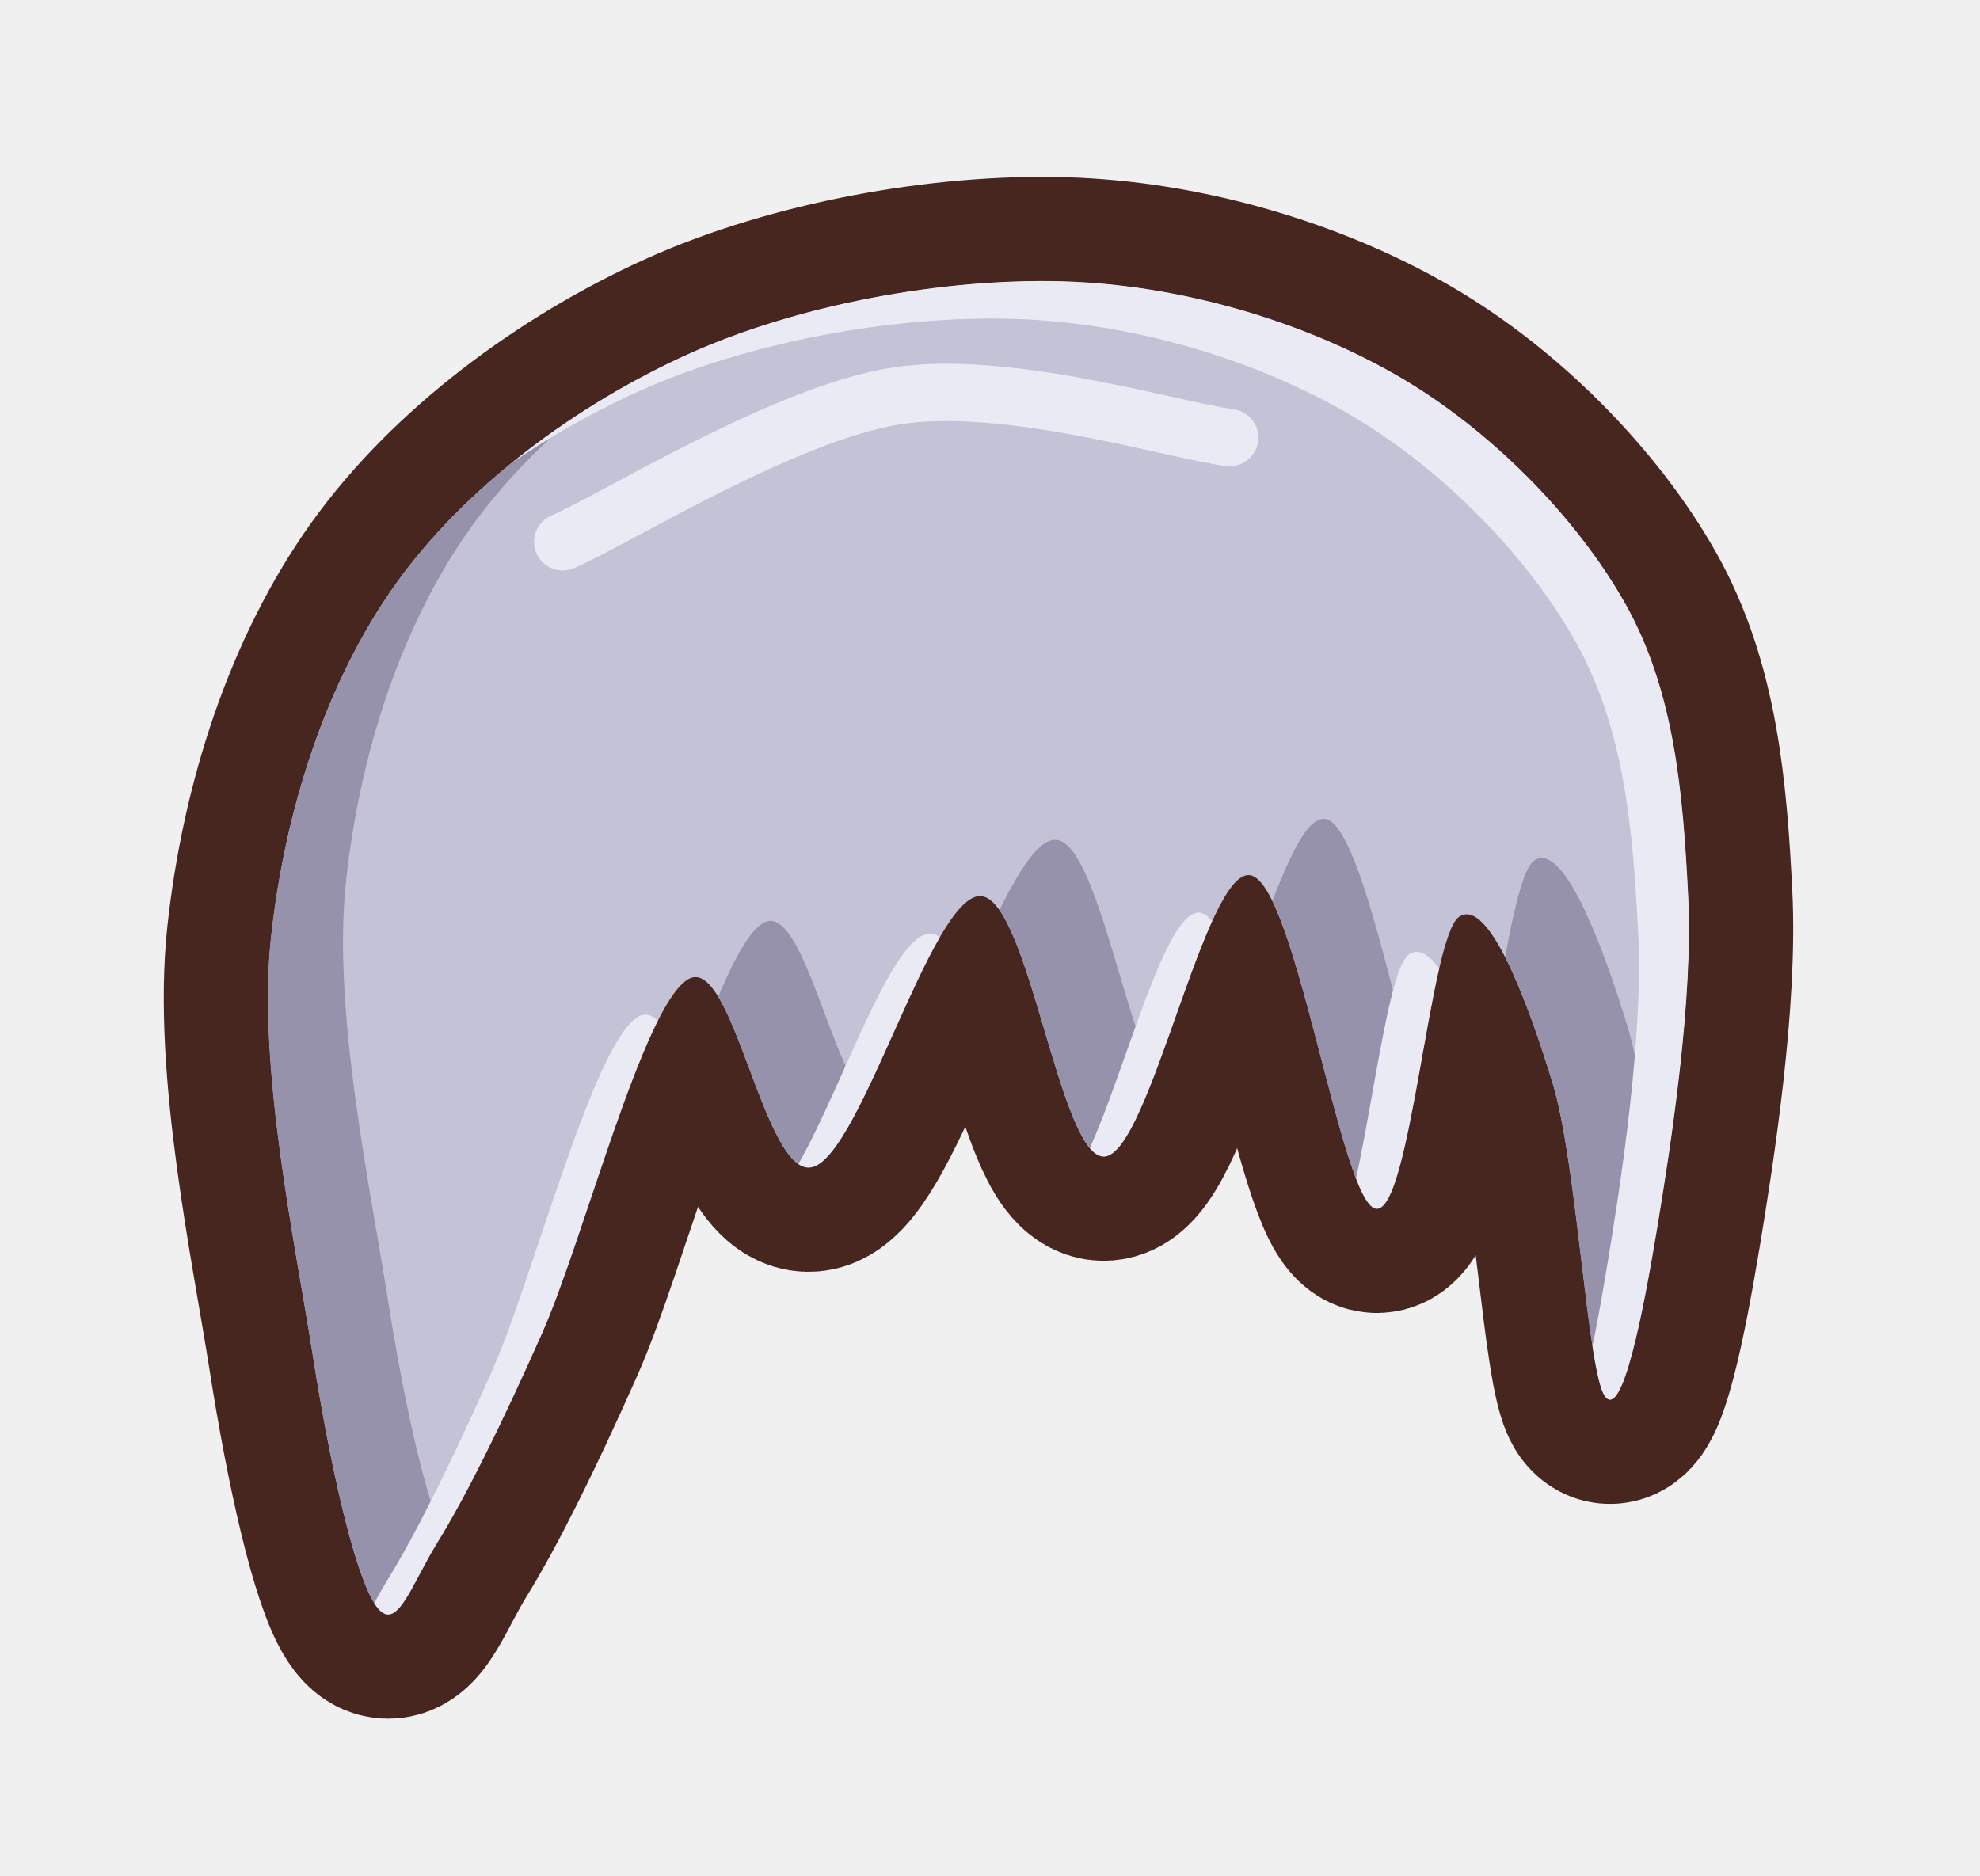
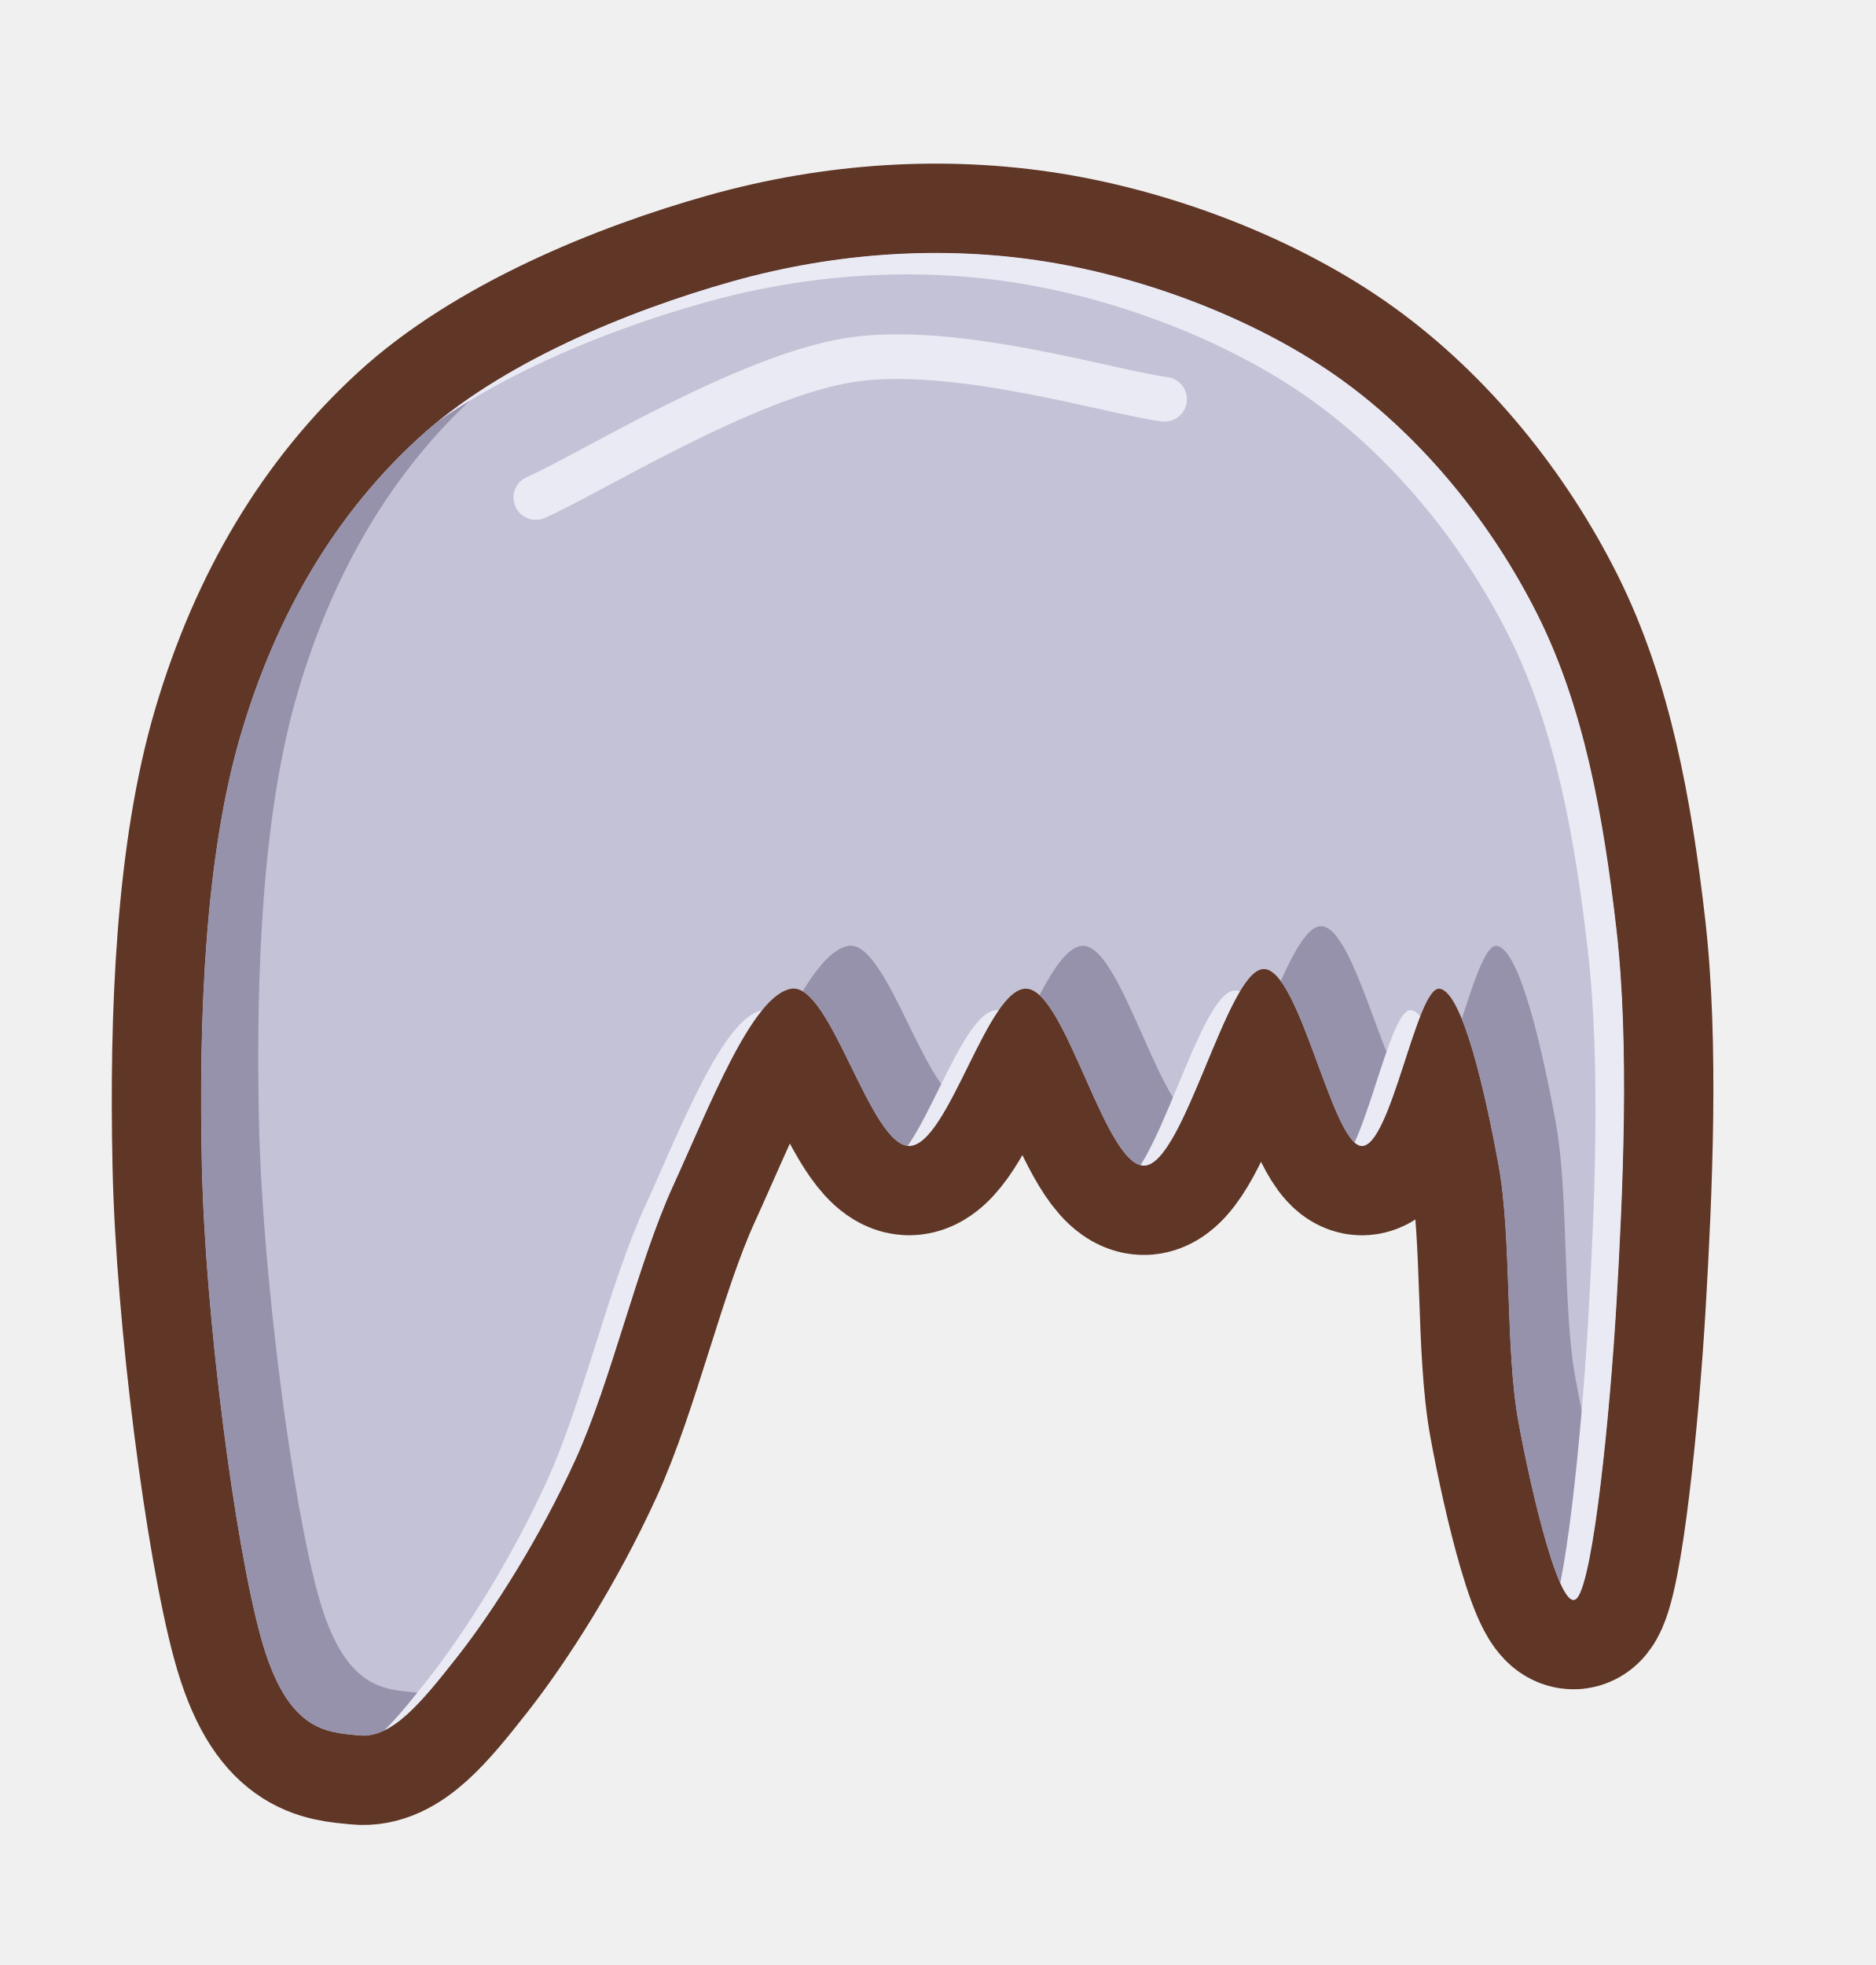
- <svg xmlns="http://www.w3.org/2000/svg" width="76" height="72" viewBox="-9 -52 19 18" shape-rendering="geometricPrecision">
+ <svg xmlns="http://www.w3.org/2000/svg" width="84" height="88" viewBox="-10 -54 21 22" shape-rendering="geometricPrecision">
  <defs>
    <g id="g0">
-       <path d="M-6.000,-39.000 C-6.167,-40.067 -6.533,-41.767 -6.400,-43.000 C-6.267,-44.233 -5.867,-45.467 -5.200,-46.400 C-4.533,-47.333 -3.467,-48.117 -2.400,-48.600 C-1.333,-49.083 0.067,-49.333 1.200,-49.300 C2.333,-49.267 3.500,-48.917 4.400,-48.400 C5.300,-47.883 6.133,-47.033 6.600,-46.200 C7.067,-45.367 7.150,-44.400 7.200,-43.400 C7.250,-42.400 7.033,-41.000 6.900,-40.200 C6.767,-39.400 6.567,-38.367 6.400,-38.600 C6.233,-38.833 6.133,-40.833 5.900,-41.600 C5.667,-42.367 5.283,-43.400 5.000,-43.200 C4.717,-43.000 4.533,-40.333 4.200,-40.400 C3.867,-40.467 3.433,-43.517 3.000,-43.600 C2.567,-43.683 2.033,-40.933 1.600,-40.900 C1.167,-40.867 0.867,-43.417 0.400,-43.400 C-0.067,-43.383 -0.733,-40.933 -1.200,-40.800 C-1.667,-40.667 -1.967,-42.867 -2.400,-42.600 C-2.833,-42.333 -3.400,-40.100 -3.800,-39.200 C-4.200,-38.300 -4.533,-37.633 -4.800,-37.200 C-5.067,-36.767 -5.200,-36.300 -5.400,-36.600 C-5.600,-36.900 -5.833,-37.933 -6.000,-39.000 Z" />
+       <path d="M-7.080,-35.670 C-7.373,-36.733 -7.703,-39.263 -7.740,-40.950 C-7.777,-42.637 -7.703,-44.433 -7.300,-45.790 C-6.897,-47.147 -6.237,-48.247 -5.320,-49.090 C-4.403,-49.933 -2.973,-50.520 -1.800,-50.850 C-0.627,-51.180 0.583,-51.253 1.720,-51.070 C2.857,-50.887 4.103,-50.410 5.020,-49.750 C5.937,-49.090 6.707,-48.137 7.220,-47.110 C7.733,-46.083 7.953,-44.873 8.100,-43.590 C8.247,-42.307 8.173,-40.657 8.100,-39.410 C8.027,-38.163 7.843,-36.330 7.660,-36.110 C7.477,-35.890 7.147,-37.283 7.000,-38.090 C6.853,-38.897 6.927,-40.143 6.780,-40.950 C6.633,-41.757 6.377,-42.893 6.120,-42.930 C5.863,-42.967 5.570,-41.133 5.240,-41.170 C4.910,-41.207 4.543,-43.187 4.140,-43.150 C3.737,-43.113 3.260,-40.987 2.820,-40.950 C2.380,-40.913 1.940,-42.893 1.500,-42.930 C1.060,-42.967 0.620,-41.170 0.180,-41.170 C-0.260,-41.170 -0.700,-43.003 -1.140,-42.930 C-1.580,-42.857 -2.057,-41.610 -2.460,-40.730 C-2.863,-39.850 -3.157,-38.530 -3.560,-37.650 C-3.963,-36.770 -4.477,-35.963 -4.880,-35.450 C-5.283,-34.937 -5.613,-34.533 -5.980,-34.570 C-6.347,-34.607 -6.787,-34.607 -7.080,-35.670 Z" />
    </g>
    <clipPath id="cg0">
-       <path d="M-6.000,-39.000 C-6.167,-40.067 -6.533,-41.767 -6.400,-43.000 C-6.267,-44.233 -5.867,-45.467 -5.200,-46.400 C-4.533,-47.333 -3.467,-48.117 -2.400,-48.600 C-1.333,-49.083 0.067,-49.333 1.200,-49.300 C2.333,-49.267 3.500,-48.917 4.400,-48.400 C5.300,-47.883 6.133,-47.033 6.600,-46.200 C7.067,-45.367 7.150,-44.400 7.200,-43.400 C7.250,-42.400 7.033,-41.000 6.900,-40.200 C6.767,-39.400 6.567,-38.367 6.400,-38.600 C6.233,-38.833 6.133,-40.833 5.900,-41.600 C5.667,-42.367 5.283,-43.400 5.000,-43.200 C4.717,-43.000 4.533,-40.333 4.200,-40.400 C3.867,-40.467 3.433,-43.517 3.000,-43.600 C2.567,-43.683 2.033,-40.933 1.600,-40.900 C1.167,-40.867 0.867,-43.417 0.400,-43.400 C-0.067,-43.383 -0.733,-40.933 -1.200,-40.800 C-1.667,-40.667 -1.967,-42.867 -2.400,-42.600 C-2.833,-42.333 -3.400,-40.100 -3.800,-39.200 C-4.200,-38.300 -4.533,-37.633 -4.800,-37.200 C-5.067,-36.767 -5.200,-36.300 -5.400,-36.600 C-5.600,-36.900 -5.833,-37.933 -6.000,-39.000 Z" />
+       <path d="M-7.080,-35.670 C-7.373,-36.733 -7.703,-39.263 -7.740,-40.950 C-7.777,-42.637 -7.703,-44.433 -7.300,-45.790 C-6.897,-47.147 -6.237,-48.247 -5.320,-49.090 C-4.403,-49.933 -2.973,-50.520 -1.800,-50.850 C-0.627,-51.180 0.583,-51.253 1.720,-51.070 C2.857,-50.887 4.103,-50.410 5.020,-49.750 C5.937,-49.090 6.707,-48.137 7.220,-47.110 C7.733,-46.083 7.953,-44.873 8.100,-43.590 C8.247,-42.307 8.173,-40.657 8.100,-39.410 C8.027,-38.163 7.843,-36.330 7.660,-36.110 C7.477,-35.890 7.147,-37.283 7.000,-38.090 C6.853,-38.897 6.927,-40.143 6.780,-40.950 C6.633,-41.757 6.377,-42.893 6.120,-42.930 C5.863,-42.967 5.570,-41.133 5.240,-41.170 C4.910,-41.207 4.543,-43.187 4.140,-43.150 C3.737,-43.113 3.260,-40.987 2.820,-40.950 C2.380,-40.913 1.940,-42.893 1.500,-42.930 C1.060,-42.967 0.620,-41.170 0.180,-41.170 C-0.260,-41.170 -0.700,-43.003 -1.140,-42.930 C-1.580,-42.857 -2.057,-41.610 -2.460,-40.730 C-2.863,-39.850 -3.157,-38.530 -3.560,-37.650 C-3.963,-36.770 -4.477,-35.963 -4.880,-35.450 C-5.283,-34.937 -5.613,-34.533 -5.980,-34.570 C-6.347,-34.607 -6.787,-34.607 -7.080,-35.670 Z" />
    </clipPath>
    <mask id="msg0">
-       <rect x="-14" y="-57" width="29" height="28" fill="white" />
-       <use href="#g0" fill="black" transform="translate(0.720,-0.540)" />
+       <rect x="-15" y="-59" width="31" height="32" fill="white" />
+       <use href="#g0" fill="black" transform="translate(0.640,-0.480)" />
    </mask>
    <mask id="mlg0">
-       <rect x="-14" y="-57" width="29" height="28" fill="white" />
-       <use href="#g0" fill="black" transform="translate(-0.480,0.360)" />
+       <rect x="-15" y="-59" width="31" height="32" fill="white" />
+       <use href="#g0" fill="black" transform="translate(-0.320,0.240)" />
    </mask>
  </defs>
-   <use href="#g0" fill="none" stroke="rgb(70,38,30)" stroke-width="2.000" stroke-linejoin="round" />
-   <use href="#g0" fill="rgb(70,38,30)" />
+   <use href="#g0" fill="none" stroke="rgb(96,54,38)" stroke-width="2.000" stroke-linejoin="round" />
+   <use href="#g0" fill="rgb(96,54,38)" />
  <use href="#g0" fill="rgb(196,194,214)" />
  <g clip-path="url(#cg0)">
-     <rect x="-14" y="-57" width="29" height="28" fill="rgb(150,146,172)" mask="url(#msg0)" />
+     <rect x="-15" y="-59" width="31" height="32" fill="rgb(150,146,172)" mask="url(#msg0)" />
  </g>
  <g clip-path="url(#cg0)">
-     <rect x="-14" y="-57" width="29" height="28" fill="rgb(234,234,244)" mask="url(#mlg0)" />
+     <rect x="-15" y="-59" width="31" height="32" fill="rgb(234,234,244)" mask="url(#mlg0)" />
  </g>
-   <path d="M-3.600,-46.800 C-3.067,-47.033 -1.467,-48.033 -0.400,-48.200 C0.667,-48.367 2.267,-47.867 2.800,-47.800" fill="none" stroke="rgb(234,234,244)" stroke-width="0.550" stroke-linecap="round" stroke-linejoin="round" />
+   <path d="M-4.000,-48.430 C-3.413,-48.687 -1.653,-49.787 -0.480,-49.970 C0.693,-50.153 2.453,-49.603 3.040,-49.530" fill="none" stroke="rgb(234,234,244)" stroke-width="0.500" stroke-linecap="round" stroke-linejoin="round" />
</svg>
